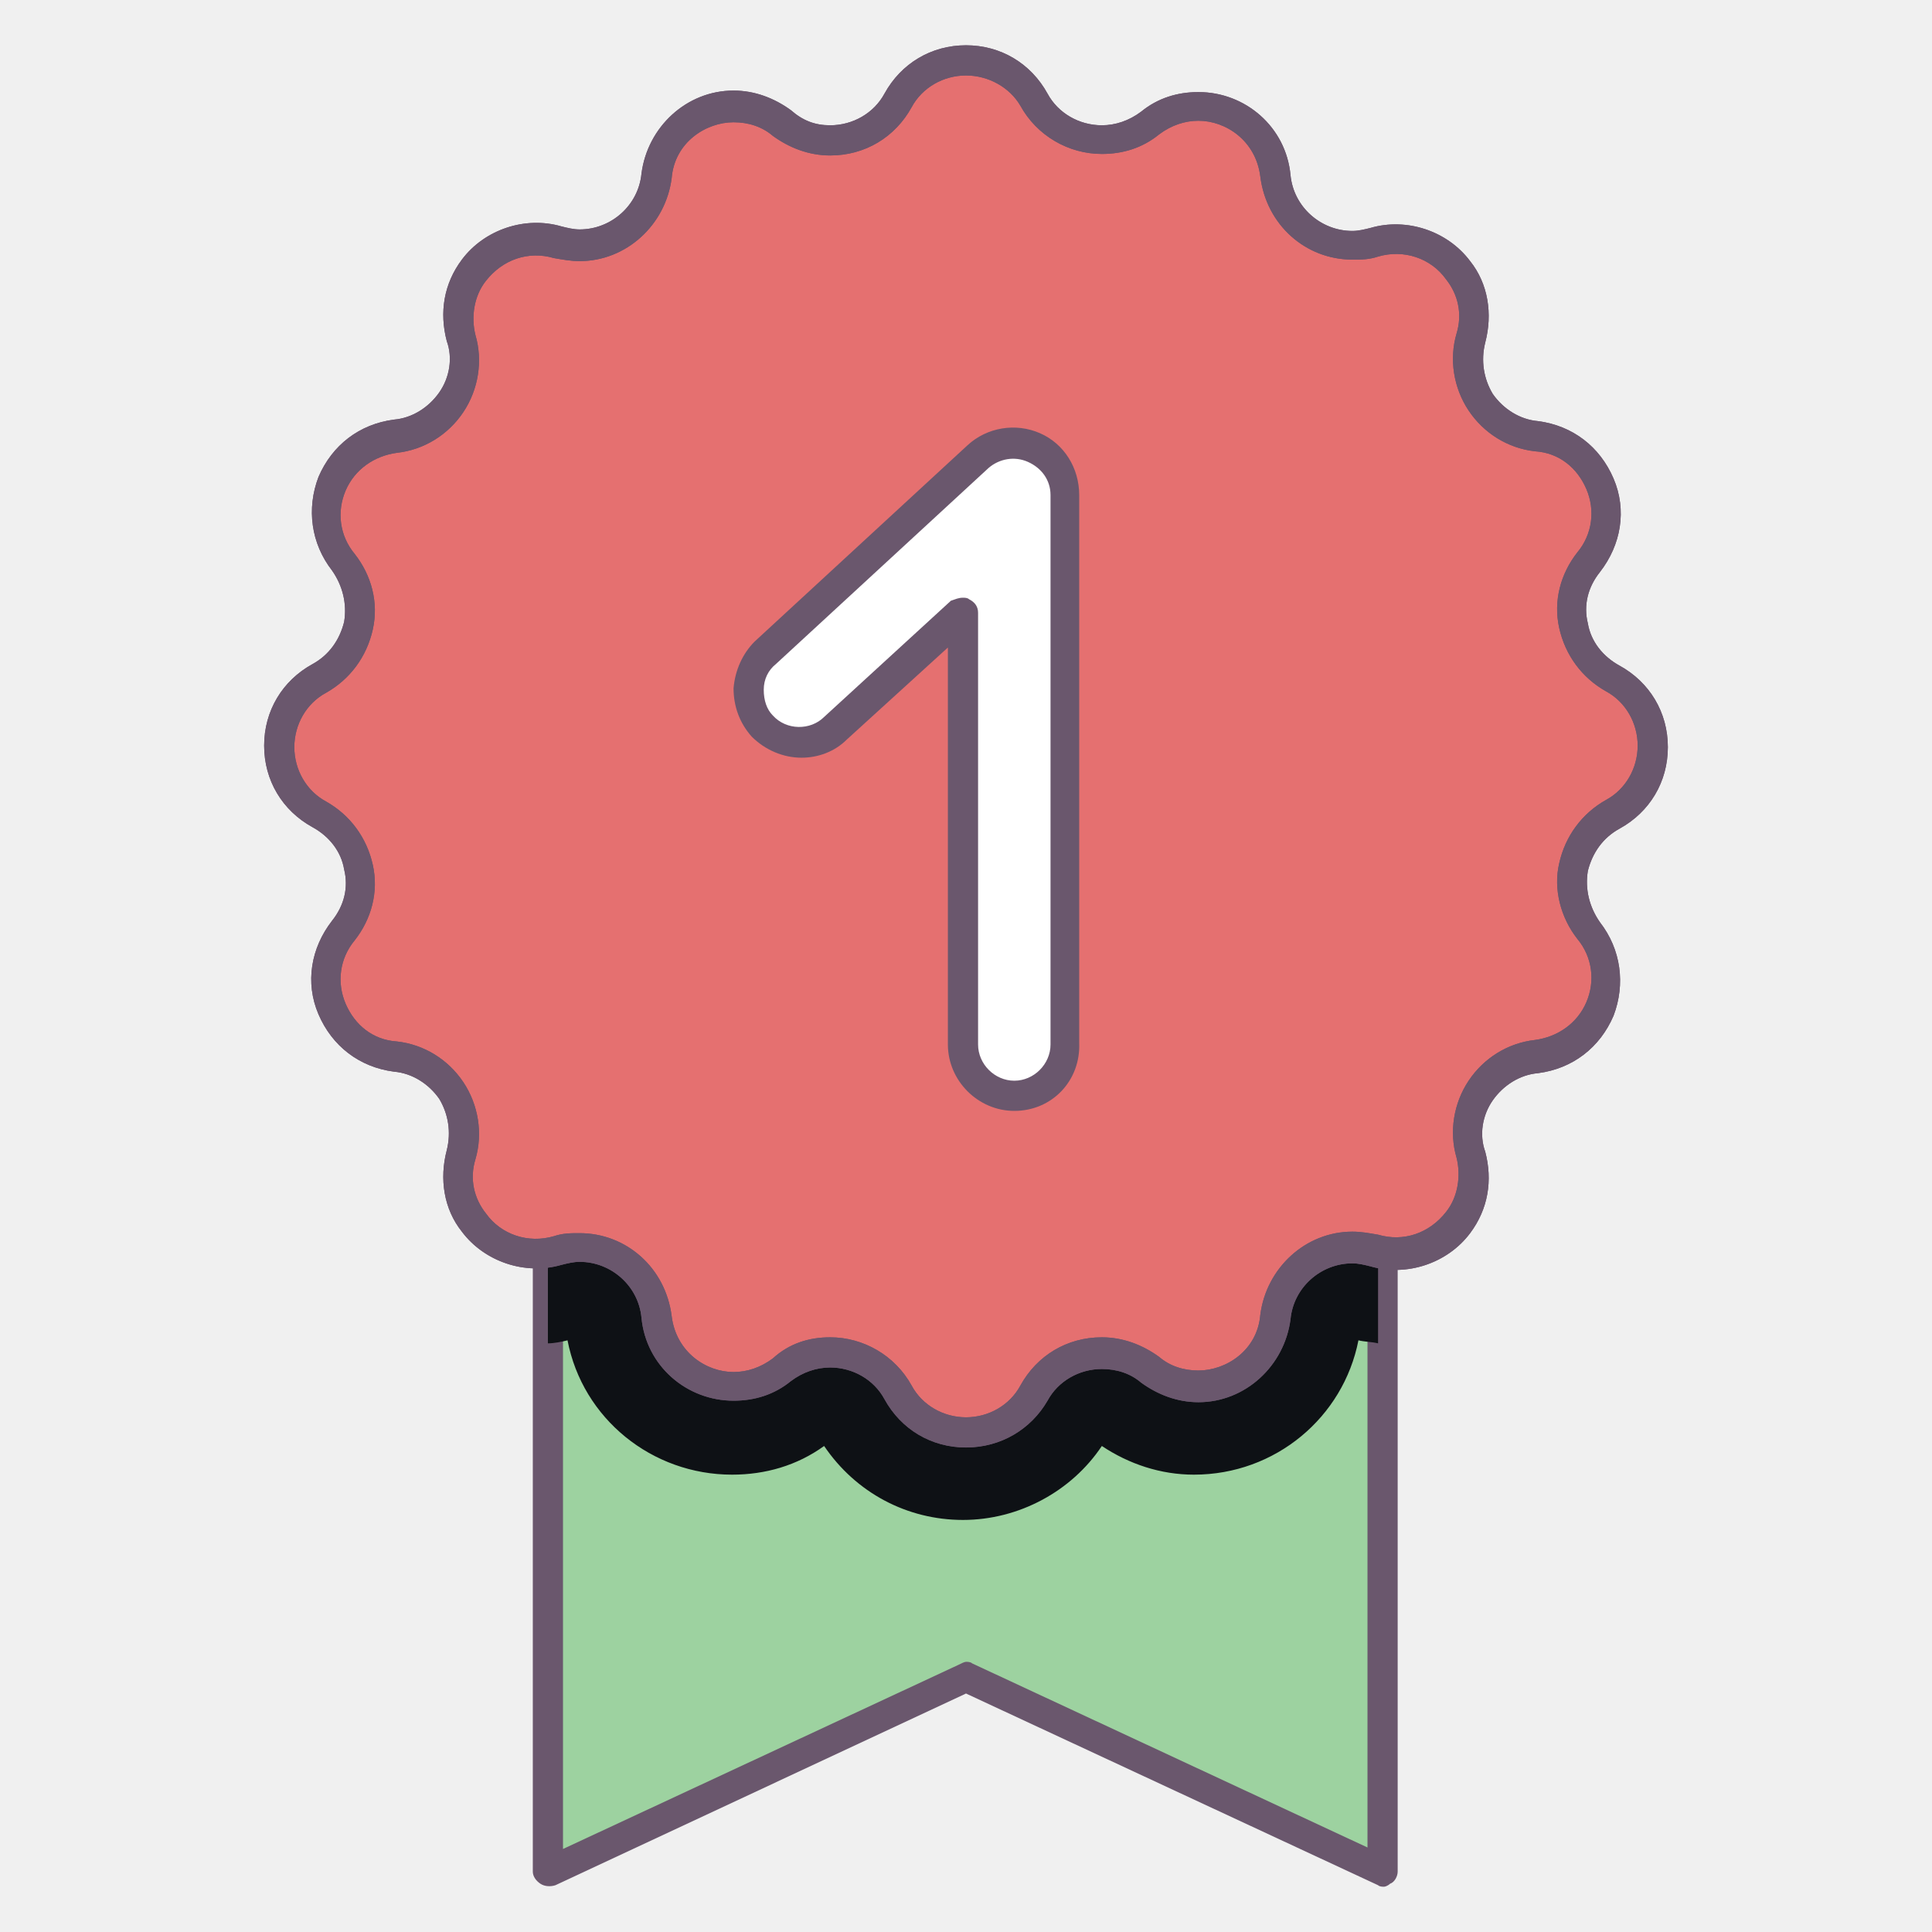
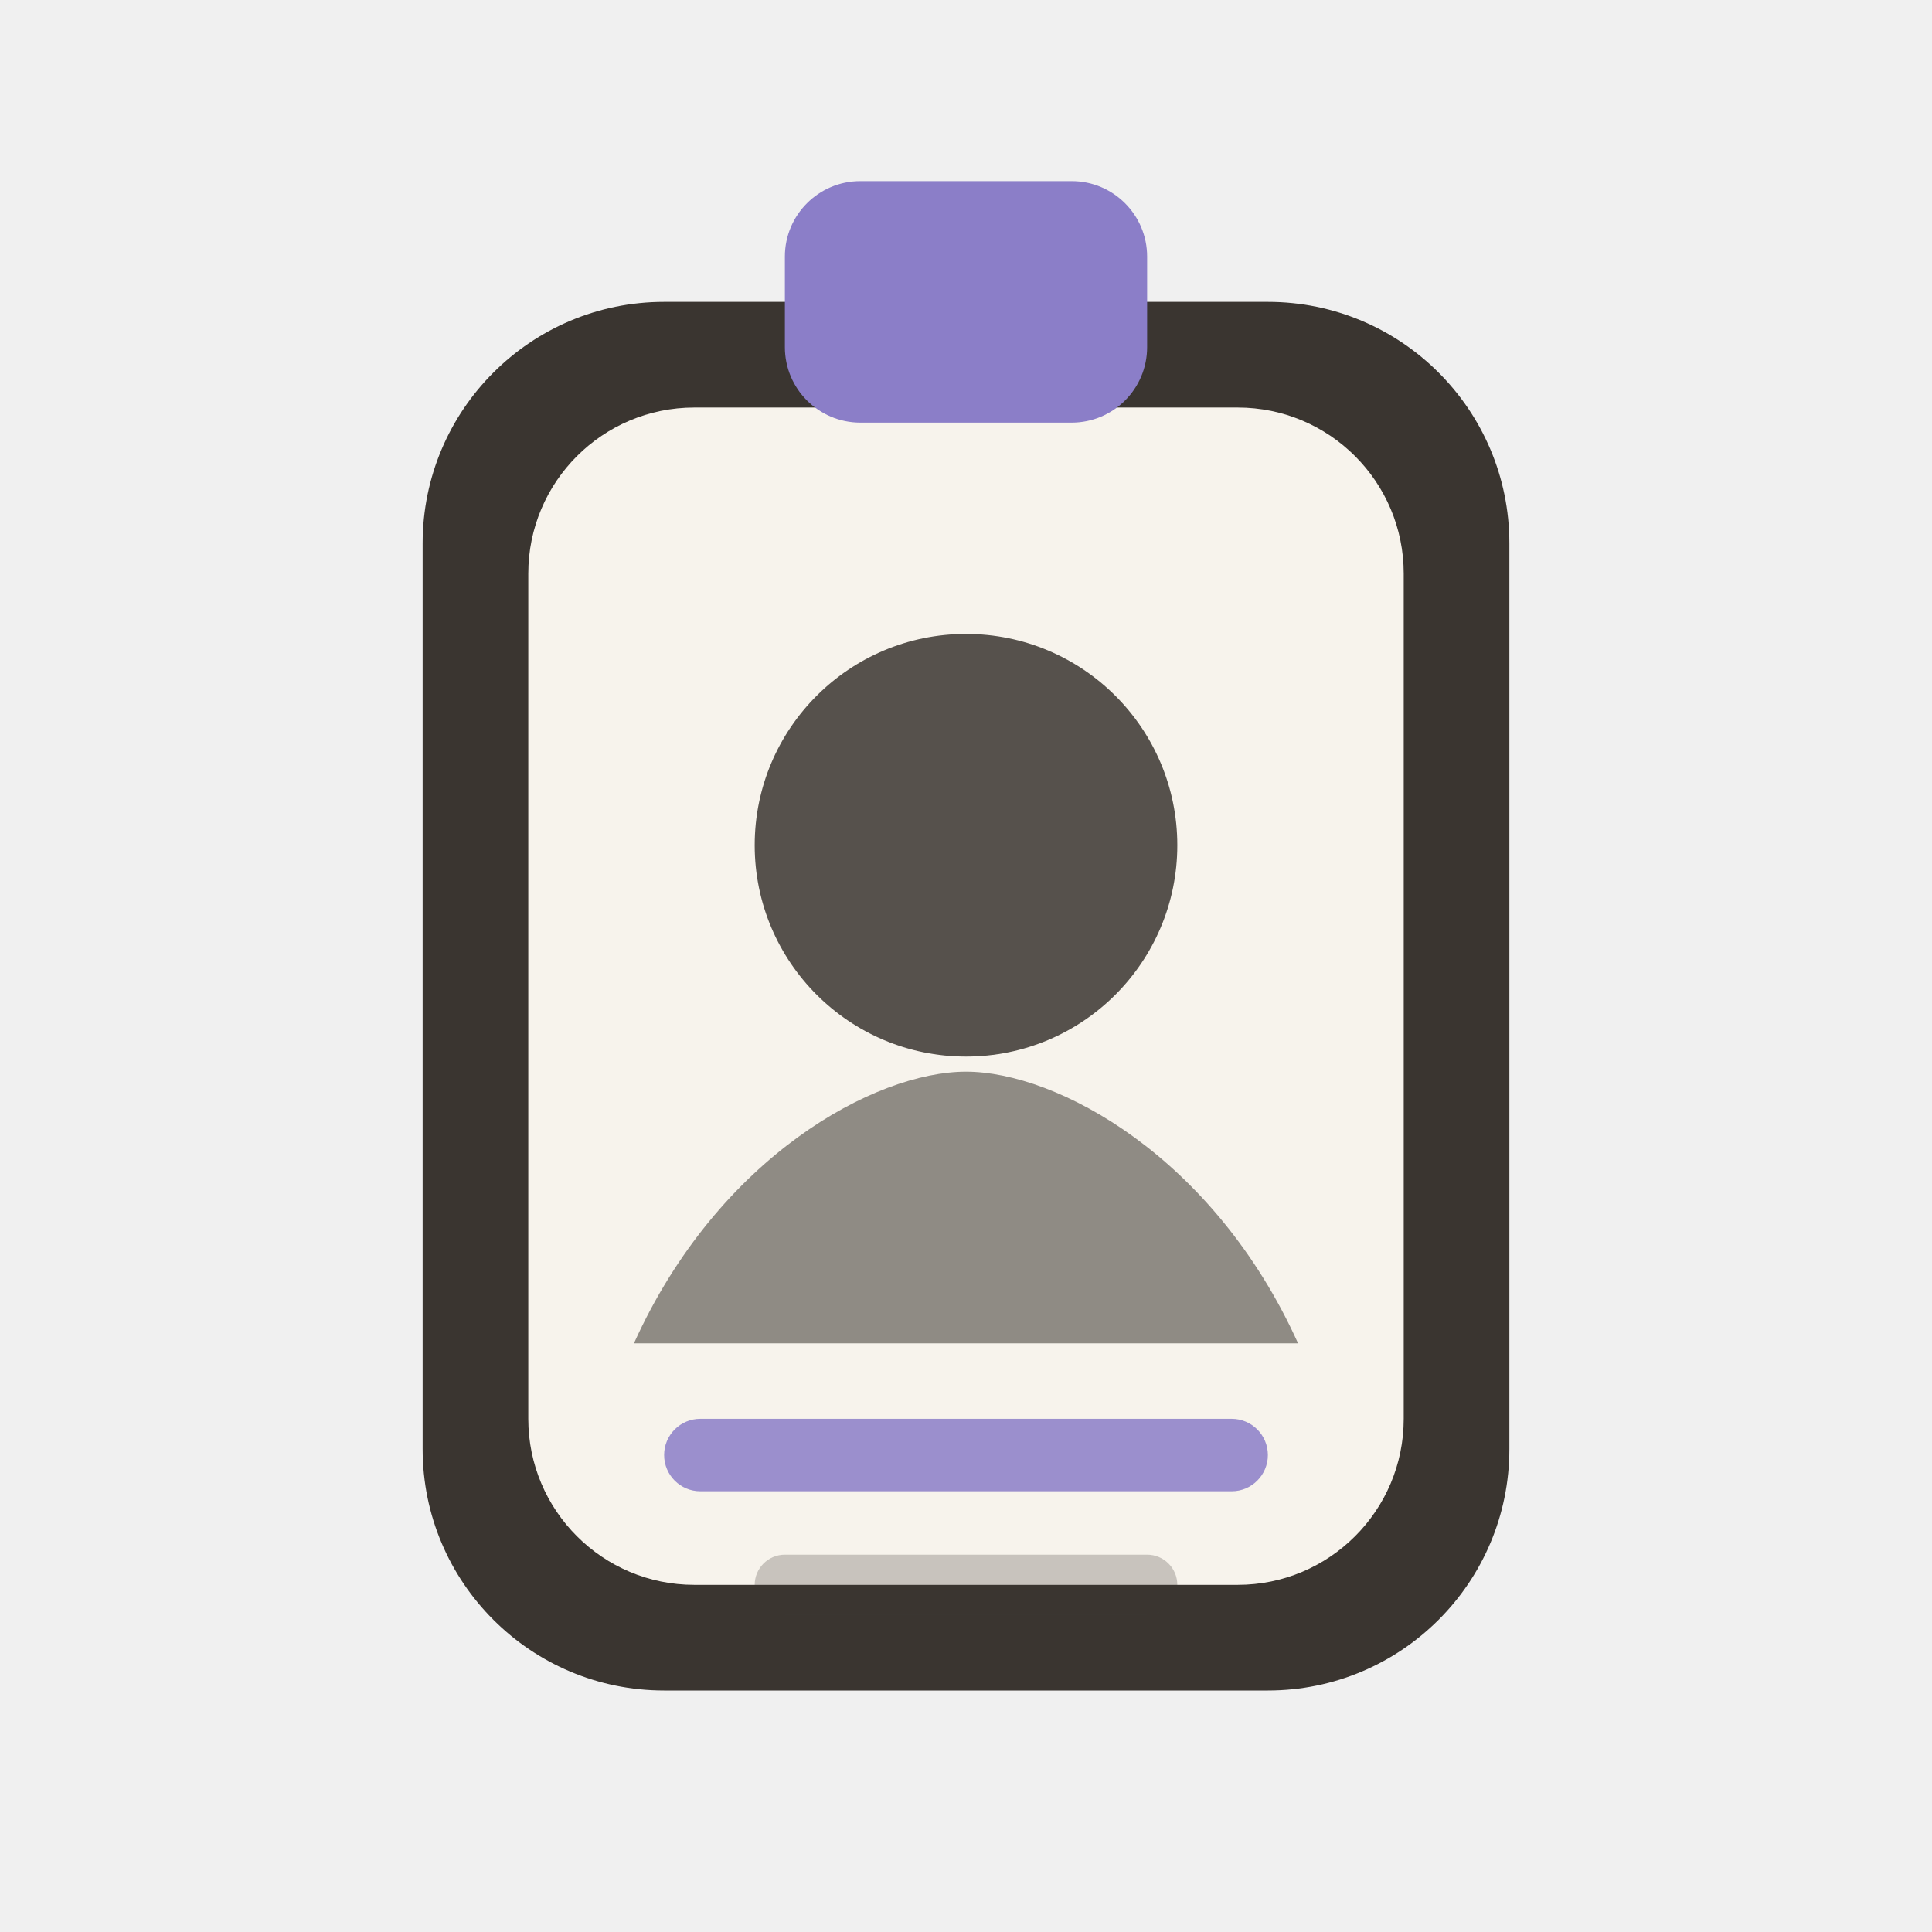
- <svg xmlns="http://www.w3.org/2000/svg" width="800px" height="800px" viewBox="0 0 1024 1024" class="icon" version="1.1">
-   <path d="M733.6 992L512 888.8 290.4 992V368.8h443.2z" fill="#9DD2A0" />
-   <path d="M733.6 1000c-0.8 0-2.4 0-3.2-0.8L512 897.6l-217.6 101.6c-2.4 0.8-5.6 0.8-8-0.8-2.4-1.6-4-4-4-6.4V368.8c0-4.8 3.2-8 8-8h442.4c4.8 0 8 3.2 8 8V992c0 2.4-1.6 5.6-4 6.4-0.8 0.8-2.4 1.6-3.2 1.6zM512 880.8c0.8 0 2.4 0 3.2 0.8l209.6 97.6V376.8H298.4v603.2l209.6-97.6c1.6-0.8 3.2-1.6 4-1.6z" fill="#6A576D" />
-   <path d="M290.4 712c3.2 0 7.2-0.8 10.4-1.6 8 41.6 44.8 71.2 87.2 71.2 17.6 0 34.4-4.8 48.8-15.2 16.8 24.8 44 39.2 73.6 39.2s57.6-15.2 73.6-39.2c14.4 9.6 31.2 15.2 48.8 15.2 43.2 0 79.2-30.4 87.2-71.2 3.2 0.8 7.2 0.8 10.4 1.6V368h-440v344z" fill="#0E1115" />
-   <path d="M548 53.6c12 22.4 41.6 28 61.6 12 25.6-20 63.2-4.8 66.4 27.2A41.6 41.6 0 0 0 728 128c31.2-8.8 60 20 51.2 51.2-7.2 24.8 9.6 49.6 35.2 52 32 4 48 41.6 27.2 66.4-16 20-10.4 49.6 12 61.6 28 16 28 56 0 72-22.4 12-28 41.6-12 61.6 20 25.6 4.8 63.2-27.2 66.4a41.6 41.6 0 0 0-35.2 52c8.8 31.2-20 60-51.2 51.2-24.8-7.2-49.6 9.6-52 35.2-4 32-41.6 48-66.4 27.2-20-16-49.6-10.4-61.6 12-16 28-56 28-72 0-12-22.4-41.6-28-61.6-12-25.6 20-63.2 4.8-66.4-27.2a41.6 41.6 0 0 0-52-35.2c-31.2 8.8-60-20-51.2-51.2 7.2-24.8-9.6-49.6-35.2-52-32-4-48-41.6-27.2-66.4 16-20 10.4-49.6-12-61.6-28-16-28-56 0-72 22.4-12 28-41.6 12-61.6-20-25.6-4.8-63.2 27.2-66.4a41.6 41.6 0 0 0 35.2-52c-8.8-31.2 20-60 51.2-51.2 24.8 7.2 49.6-9.6 52-35.2 4-32 41.6-48 66.4-27.2 20 16 49.6 10.4 61.6-12 16-28.8 56-28.8 72 0z" fill="#E57070" />
-   <path d="M512 767.2c-18.4 0-34.4-9.6-43.2-25.6-5.6-10.4-16.8-16.8-28.8-16.8-7.2 0-14.4 2.4-20.8 7.2-8.8 7.2-19.2 10.4-30.4 10.4-24.8 0-46.4-18.4-48.8-44-1.6-16.8-16-29.6-32.8-29.6-3.2 0-6.4 0.8-9.6 1.6-19.2 5.6-40.8-1.6-52.8-17.6-9.6-12-12-28-8-43.2 2.4-9.6 0.8-19.2-4-27.2-5.6-8-14.4-13.6-24-14.4-18.4-2.4-32.8-13.6-40-30.4-7.2-16.8-4-35.2 7.2-49.6 6.4-8 8.8-17.6 6.4-27.2-1.6-9.6-8-17.6-16.8-22.4-16-8.8-25.6-24.8-25.6-43.2 0-18.4 9.6-34.4 25.6-43.2 8.8-4.8 14.4-12.8 16.8-22.4 1.6-9.6-0.8-19.2-6.4-27.2-11.2-14.4-13.6-32.8-7.2-49.6 7.2-16.8 21.6-28 40-30.4 9.6-0.8 18.4-6.4 24-14.4 5.6-8 7.2-18.4 4-27.2-4-15.2-1.6-30.4 8-43.2 12-16 33.6-23.2 52.8-17.6 3.2 0.8 6.4 1.6 9.6 1.6 16.8 0 31.2-12.8 32.8-29.6 3.2-24.8 24-44 48.8-44 11.2 0 21.6 4 30.4 10.4 6.4 5.6 12.8 8 20.8 8 12 0 23.2-6.4 28.8-16.8C477.6 33.6 493.6 24 512 24s34.4 9.6 43.2 25.6c5.6 10.4 16.8 16.8 28.8 16.8 7.2 0 14.4-2.4 20.8-7.2 8.8-7.2 19.2-10.4 30.4-10.4 24.8 0 46.4 18.4 48.8 44 1.6 16.8 16 29.6 32.8 29.6 3.2 0 6.4-0.8 9.6-1.6 19.2-5.6 40.8 1.6 52.8 17.6 9.6 12 12 28 8 43.2-2.4 9.6-0.8 19.2 4 27.2 5.6 8 14.4 13.6 24 14.4 18.4 2.4 32.8 13.6 40 30.4 7.2 16.8 4 35.2-7.2 49.6-6.4 8-8.8 17.6-6.4 27.2 1.6 9.6 8 17.6 16.8 22.4 16 8.8 25.6 24.8 25.6 43.2 0 18.4-9.6 34.4-25.6 43.2-8.8 4.8-14.4 12.8-16.8 22.4-1.6 9.6 0.8 19.2 6.4 27.2 11.2 14.4 13.6 32.8 7.2 49.6-7.2 16.8-21.6 28-40 30.4-9.6 0.8-18.4 6.4-24 14.4-5.6 8-7.2 18.4-4 27.2 4 15.2 1.6 30.4-8 43.2-12 16-33.6 23.2-52.8 17.6-3.2-0.8-6.4-1.6-9.6-1.6-16.8 0-31.2 12.8-32.8 29.6-3.2 24.8-24 44-48.8 44-11.2 0-21.6-4-30.4-10.4-5.6-4.8-12.8-7.2-20.8-7.2-12 0-23.2 6.4-28.8 16.8-8.8 15.2-24.8 24.8-43.2 24.8z m-72-58.4c17.6 0 34.4 9.6 43.2 25.6 5.6 10.4 16.8 16.8 28.8 16.8s23.2-6.4 28.8-16.8c8.8-16 24.8-25.6 43.2-25.6 11.2 0 21.6 4 30.4 10.4 5.6 4.8 12.8 7.2 20.8 7.2 14.4 0 31.2-10.4 32.8-29.6 3.2-24.8 24-44 48.8-44 4.8 0 8.8 0.8 13.6 1.6 13.6 4 27.2-0.8 36-12 6.4-8 8-19.2 5.6-28.8-4-13.6-1.6-28.8 6.4-40.8 8-12 20.8-20 35.2-21.6 12-1.6 22.4-8.8 27.2-20s3.2-24-4.8-33.6c-8.8-11.2-12.8-26.4-9.6-40 3.2-14.4 12-26.4 24.8-33.6 10.4-5.6 16.8-16.8 16.8-28.8s-6.4-23.2-16.8-28.8c-12.8-7.2-21.6-19.2-24.8-33.6-3.2-14.4 0.8-28.8 9.6-40 8-9.6 9.6-22.4 4.8-33.6s-14.4-19.2-27.2-20c-14.4-1.6-27.2-9.6-35.2-21.6-8-12-10.4-27.2-6.4-40.8 3.2-10.4 0.8-20.8-5.6-28.8-8-11.2-22.4-16-36-12-4.8 1.6-8.8 1.6-13.6 1.6-24.8 0-45.6-18.4-48.8-44-2.4-19.2-18.4-29.6-32.8-29.6-7.2 0-14.4 2.4-20.8 7.2-8.8 7.2-19.2 10.4-30.4 10.4-17.6 0-34.4-9.6-43.2-25.6-5.6-9.6-16.8-16-28.8-16s-23.2 6.4-28.8 16.8c-8.8 16-24.8 25.6-43.2 25.6-11.2 0-21.6-4-30.4-10.4-5.6-4.8-12.8-7.2-20.8-7.2-14.4 0-31.2 10.4-32.8 29.6-3.2 24.8-24 44-48.8 44-4.8 0-8.8-0.8-13.6-1.6-13.6-4-27.2 0.8-36 12-6.4 8-8 19.2-5.6 28.8 4 13.6 1.6 28.8-6.4 40.8-8 12-20.8 20-35.2 21.6-12 1.6-22.4 8.8-27.2 20-4.8 11.2-3.2 24 4.8 33.6 8.8 11.2 12.8 25.6 9.6 40-3.2 14.4-12 26.4-24.8 33.6-10.4 5.6-16.8 16.8-16.8 28.8s6.4 23.2 16.8 28.8c12.8 7.2 21.6 19.2 24.8 33.6 3.2 14.4-0.8 28.8-9.6 40-8 9.6-9.6 22.4-4.8 33.6s14.4 19.2 27.2 20c14.4 1.6 27.2 9.6 35.2 21.6 8 12 10.4 27.2 6.4 40.8-3.2 10.4-0.8 20.8 5.6 28.8 8 11.2 22.4 16 36 12 4.8-1.6 8.8-1.6 13.6-1.6 24.8 0 45.6 18.4 48.8 44 2.4 19.2 18.4 29.6 32.8 29.6 7.2 0 14.4-2.4 20.8-7.2 8.8-8 19.2-11.2 30.4-11.2z" fill="#6A576D" />
-   <path d="M512 767.2c-18.4 0-34.4-9.6-43.2-25.6-5.6-10.4-16.8-16.8-28.8-16.8-7.2 0-14.4 2.4-20.8 7.2-8.8 7.2-19.2 10.4-30.4 10.4-24.8 0-46.4-18.4-48.8-44-1.6-16.8-16-29.6-32.8-29.6-3.2 0-6.4 0.8-9.6 1.6-19.2 5.6-40.8-1.6-52.8-17.6-9.6-12-12-28-8-43.2 2.4-9.6 0.8-19.2-4-27.2-5.6-8-14.4-13.6-24-14.4-18.4-2.4-32.8-13.6-40-30.4-7.2-16.8-4-35.2 7.2-49.6 6.4-8 8.8-17.6 6.4-27.2-1.6-9.6-8-17.6-16.8-22.4-16-8.8-25.6-24.8-25.6-43.2 0-18.4 9.6-34.4 25.6-43.2 8.8-4.8 14.4-12.8 16.8-22.4 1.6-9.6-0.8-19.2-6.4-27.2-11.2-14.4-13.6-32.8-7.2-49.6 7.2-16.8 21.6-28 40-30.4 9.6-0.8 18.4-6.4 24-14.4 5.6-8 7.2-18.4 4-27.2-4-15.2-1.6-30.4 8-43.2 12-16 33.6-23.2 52.8-17.6 3.2 0.8 6.4 1.6 9.6 1.6 16.8 0 31.2-12.8 32.8-29.6 3.2-24.8 24-44 48.8-44 11.2 0 21.6 4 30.4 10.4 6.4 5.6 12.8 8 20.8 8 12 0 23.2-6.4 28.8-16.8C477.6 33.6 493.6 24 512 24s34.4 9.6 43.2 25.6c5.6 10.4 16.8 16.8 28.8 16.8 7.2 0 14.4-2.4 20.8-7.2 8.8-7.2 19.2-10.4 30.4-10.4 24.8 0 46.4 18.4 48.8 44 1.6 16.8 16 29.6 32.8 29.6 3.2 0 6.4-0.8 9.6-1.6 19.2-5.6 40.8 1.6 52.8 17.6 9.6 12 12 28 8 43.2-2.4 9.6-0.8 19.2 4 27.2 5.6 8 14.4 13.6 24 14.4 18.4 2.4 32.8 13.6 40 30.4 7.2 16.8 4 35.2-7.2 49.6-6.4 8-8.8 17.6-6.4 27.2 1.6 9.6 8 17.6 16.8 22.4 16 8.8 25.6 24.8 25.6 43.2 0 18.4-9.6 34.4-25.6 43.2-8.8 4.8-14.4 12.8-16.8 22.4-1.6 9.6 0.8 19.2 6.4 27.2 11.2 14.4 13.6 32.8 7.2 49.6-7.2 16.8-21.6 28-40 30.4-9.6 0.8-18.4 6.4-24 14.4-5.6 8-7.2 18.4-4 27.2 4 15.2 1.6 30.4-8 43.2-12 16-33.6 23.2-52.8 17.6-3.2-0.8-6.4-1.6-9.6-1.6-16.8 0-31.2 12.8-32.8 29.6-3.2 24.8-24 44-48.8 44-11.2 0-21.6-4-30.4-10.4-5.6-4.8-12.8-7.2-20.8-7.2-12 0-23.2 6.4-28.8 16.8-8.8 15.2-24.8 24.8-43.2 24.8z m-72-58.4c17.6 0 34.4 9.6 43.2 25.6 5.6 10.4 16.8 16.8 28.8 16.8s23.2-6.4 28.8-16.8c8.8-16 24.8-25.6 43.2-25.6 11.2 0 21.6 4 30.4 10.4 5.6 4.8 12.8 7.2 20.8 7.2 14.4 0 31.2-10.4 32.8-29.6 3.2-24.8 24-44 48.8-44 4.8 0 8.8 0.8 13.6 1.6 13.6 4 27.2-0.8 36-12 6.4-8 8-19.2 5.6-28.8-4-13.6-1.6-28.8 6.4-40.8 8-12 20.8-20 35.2-21.6 12-1.6 22.4-8.8 27.2-20s3.2-24-4.8-33.6c-8.8-11.2-12.8-26.4-9.6-40 3.2-14.4 12-26.4 24.8-33.6 10.4-5.6 16.8-16.8 16.8-28.8s-6.4-23.2-16.8-28.8c-12.8-7.2-21.6-19.2-24.8-33.6-3.2-14.4 0.8-28.8 9.6-40 8-9.6 9.6-22.4 4.8-33.6s-14.4-19.2-27.2-20c-14.4-1.6-27.2-9.6-35.2-21.6-8-12-10.4-27.2-6.4-40.8 3.2-10.4 0.8-20.8-5.6-28.8-8-11.2-22.4-16-36-12-4.8 1.6-8.8 1.6-13.6 1.6-24.8 0-45.6-18.4-48.8-44-2.4-19.2-18.4-29.6-32.8-29.6-7.2 0-14.4 2.4-20.8 7.2-8.8 7.2-19.2 10.4-30.4 10.4-17.6 0-34.4-9.6-43.2-25.6-5.6-9.6-16.8-16-28.8-16s-23.2 6.4-28.8 16.8c-8.8 16-24.8 25.6-43.2 25.6-11.2 0-21.6-4-30.4-10.4-5.6-4.8-12.8-7.2-20.8-7.2-14.4 0-31.2 10.4-32.8 29.6-3.2 24.8-24 44-48.8 44-4.8 0-8.8-0.8-13.6-1.6-13.6-4-27.2 0.8-36 12-6.4 8-8 19.2-5.6 28.8 4 13.6 1.6 28.8-6.4 40.8-8 12-20.8 20-35.2 21.6-12 1.6-22.4 8.8-27.2 20-4.8 11.2-3.2 24 4.8 33.6 8.8 11.2 12.8 25.6 9.6 40-3.2 14.4-12 26.4-24.8 33.6-10.4 5.6-16.8 16.8-16.8 28.8s6.4 23.2 16.8 28.8c12.8 7.2 21.6 19.2 24.8 33.6 3.2 14.4-0.8 28.8-9.6 40-8 9.6-9.6 22.4-4.8 33.6s14.4 19.2 27.2 20c14.4 1.6 27.2 9.6 35.2 21.6 8 12 10.4 27.2 6.4 40.8-3.2 10.4-0.8 20.8 5.6 28.8 8 11.2 22.4 16 36 12 4.8-1.6 8.8-1.6 13.6-1.6 24.8 0 45.6 18.4 48.8 44 2.4 19.2 18.4 29.6 32.8 29.6 7.2 0 14.4-2.4 20.8-7.2 8.8-8 19.2-11.2 30.4-11.2z" fill="#6A576D" />
-   <path d="M537.6 580.8c-15.2 0-27.2-12-27.2-27.2V324.8l-67.2 61.6c-11.2 10.4-28.8 9.6-38.4-1.6-10.4-11.2-9.6-28.8 1.6-38.4l112.8-104c8-7.2 20-9.6 29.6-4.8 9.6 4 16 14.4 16 24.8v290.4c0 15.2-12 28-27.2 28z" fill="#FFFFFF" />
-   <path d="M537.6 588.8c-19.2 0-35.2-16-35.2-35.2V343.2L448.8 392c-6.4 6.4-15.2 9.6-24 9.6-9.6 0-19.2-4-26.4-11.2-6.4-7.2-9.6-16-9.6-25.6 0.8-9.6 4.8-18.4 11.2-24.8l112.8-104c10.4-9.6 25.6-12 38.4-6.4 12.8 5.6 20.8 18.4 20.8 32.8v290.4c0.8 20-14.4 36-34.4 36z m-27.2-272c0.8 0 2.4 0 3.2 0.8 3.2 1.6 4.8 4 4.8 7.2v228.8c0 10.4 8.8 19.2 19.2 19.2 10.4 0 19.2-8.8 19.2-19.2V262.4c0-8-4.8-14.4-12-17.6-7.2-3.2-15.2-1.6-20.8 3.2L411.2 352c-4 3.2-6.4 8-6.4 13.6s1.6 10.4 4.8 13.6c7.2 8 20 8 27.2 0.8l67.2-61.6c2.4-0.8 4-1.6 6.4-1.6z" fill="#6A576D" />
+ <svg xmlns="http://www.w3.org/2000/svg" viewBox="0 0 64 64" fill="none">
+   <rect x="14" y="10" width="36" height="46" rx="8" fill="#3A3530" />
+   <rect x="17.5" y="13.5" width="29" height="39" rx="5.5" fill="#F7F3EC" />
+   <rect x="26" y="6" width="12" height="8" rx="2.5" fill="#8B7EC8" />
+   <circle cx="32" cy="28" r="7" fill="#3A3530" opacity="0.85" />
+   <path d="M21 44.5c2.8-6.2 8-9 11-9s8.2 2.8 11 9" fill="#3A3530" opacity="0.55" />
+   <rect x="22" y="47" width="20" height="2.4" rx="1.2" fill="#8B7EC8" opacity="0.85" />
+   <rect x="25" y="51.5" width="14" height="2" rx="1" fill="#3A3530" opacity="0.25" />
</svg>
